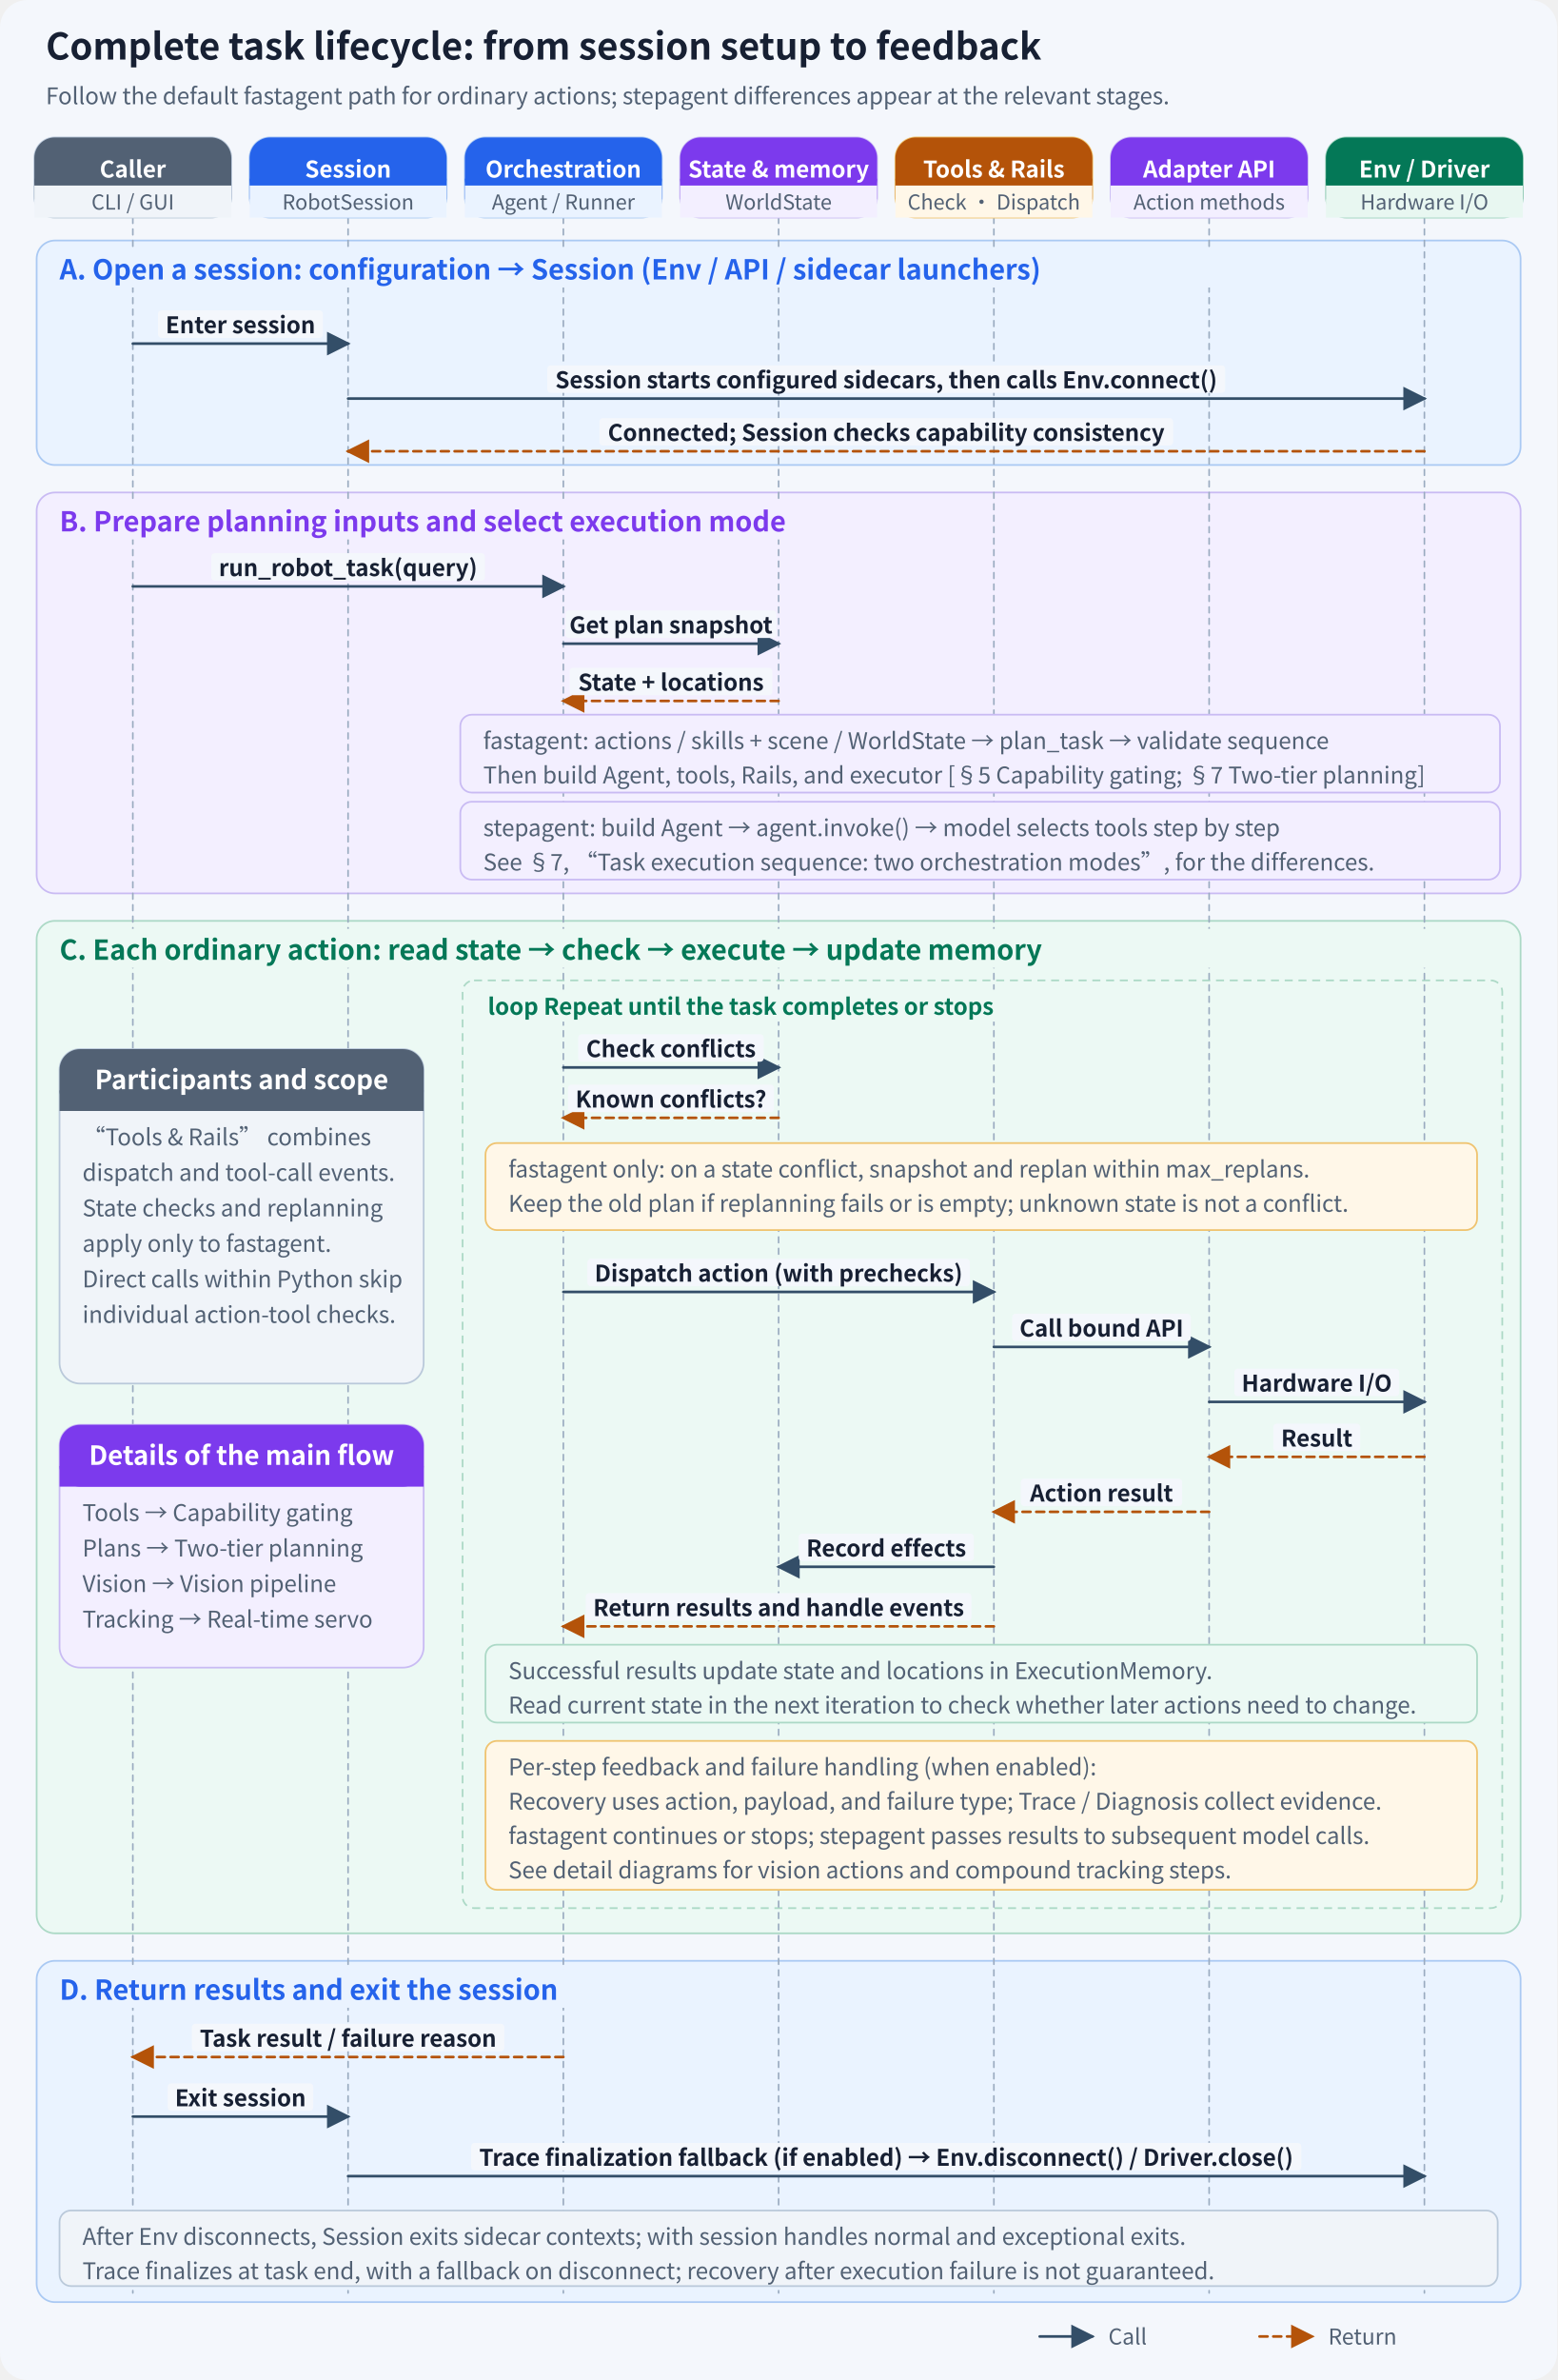
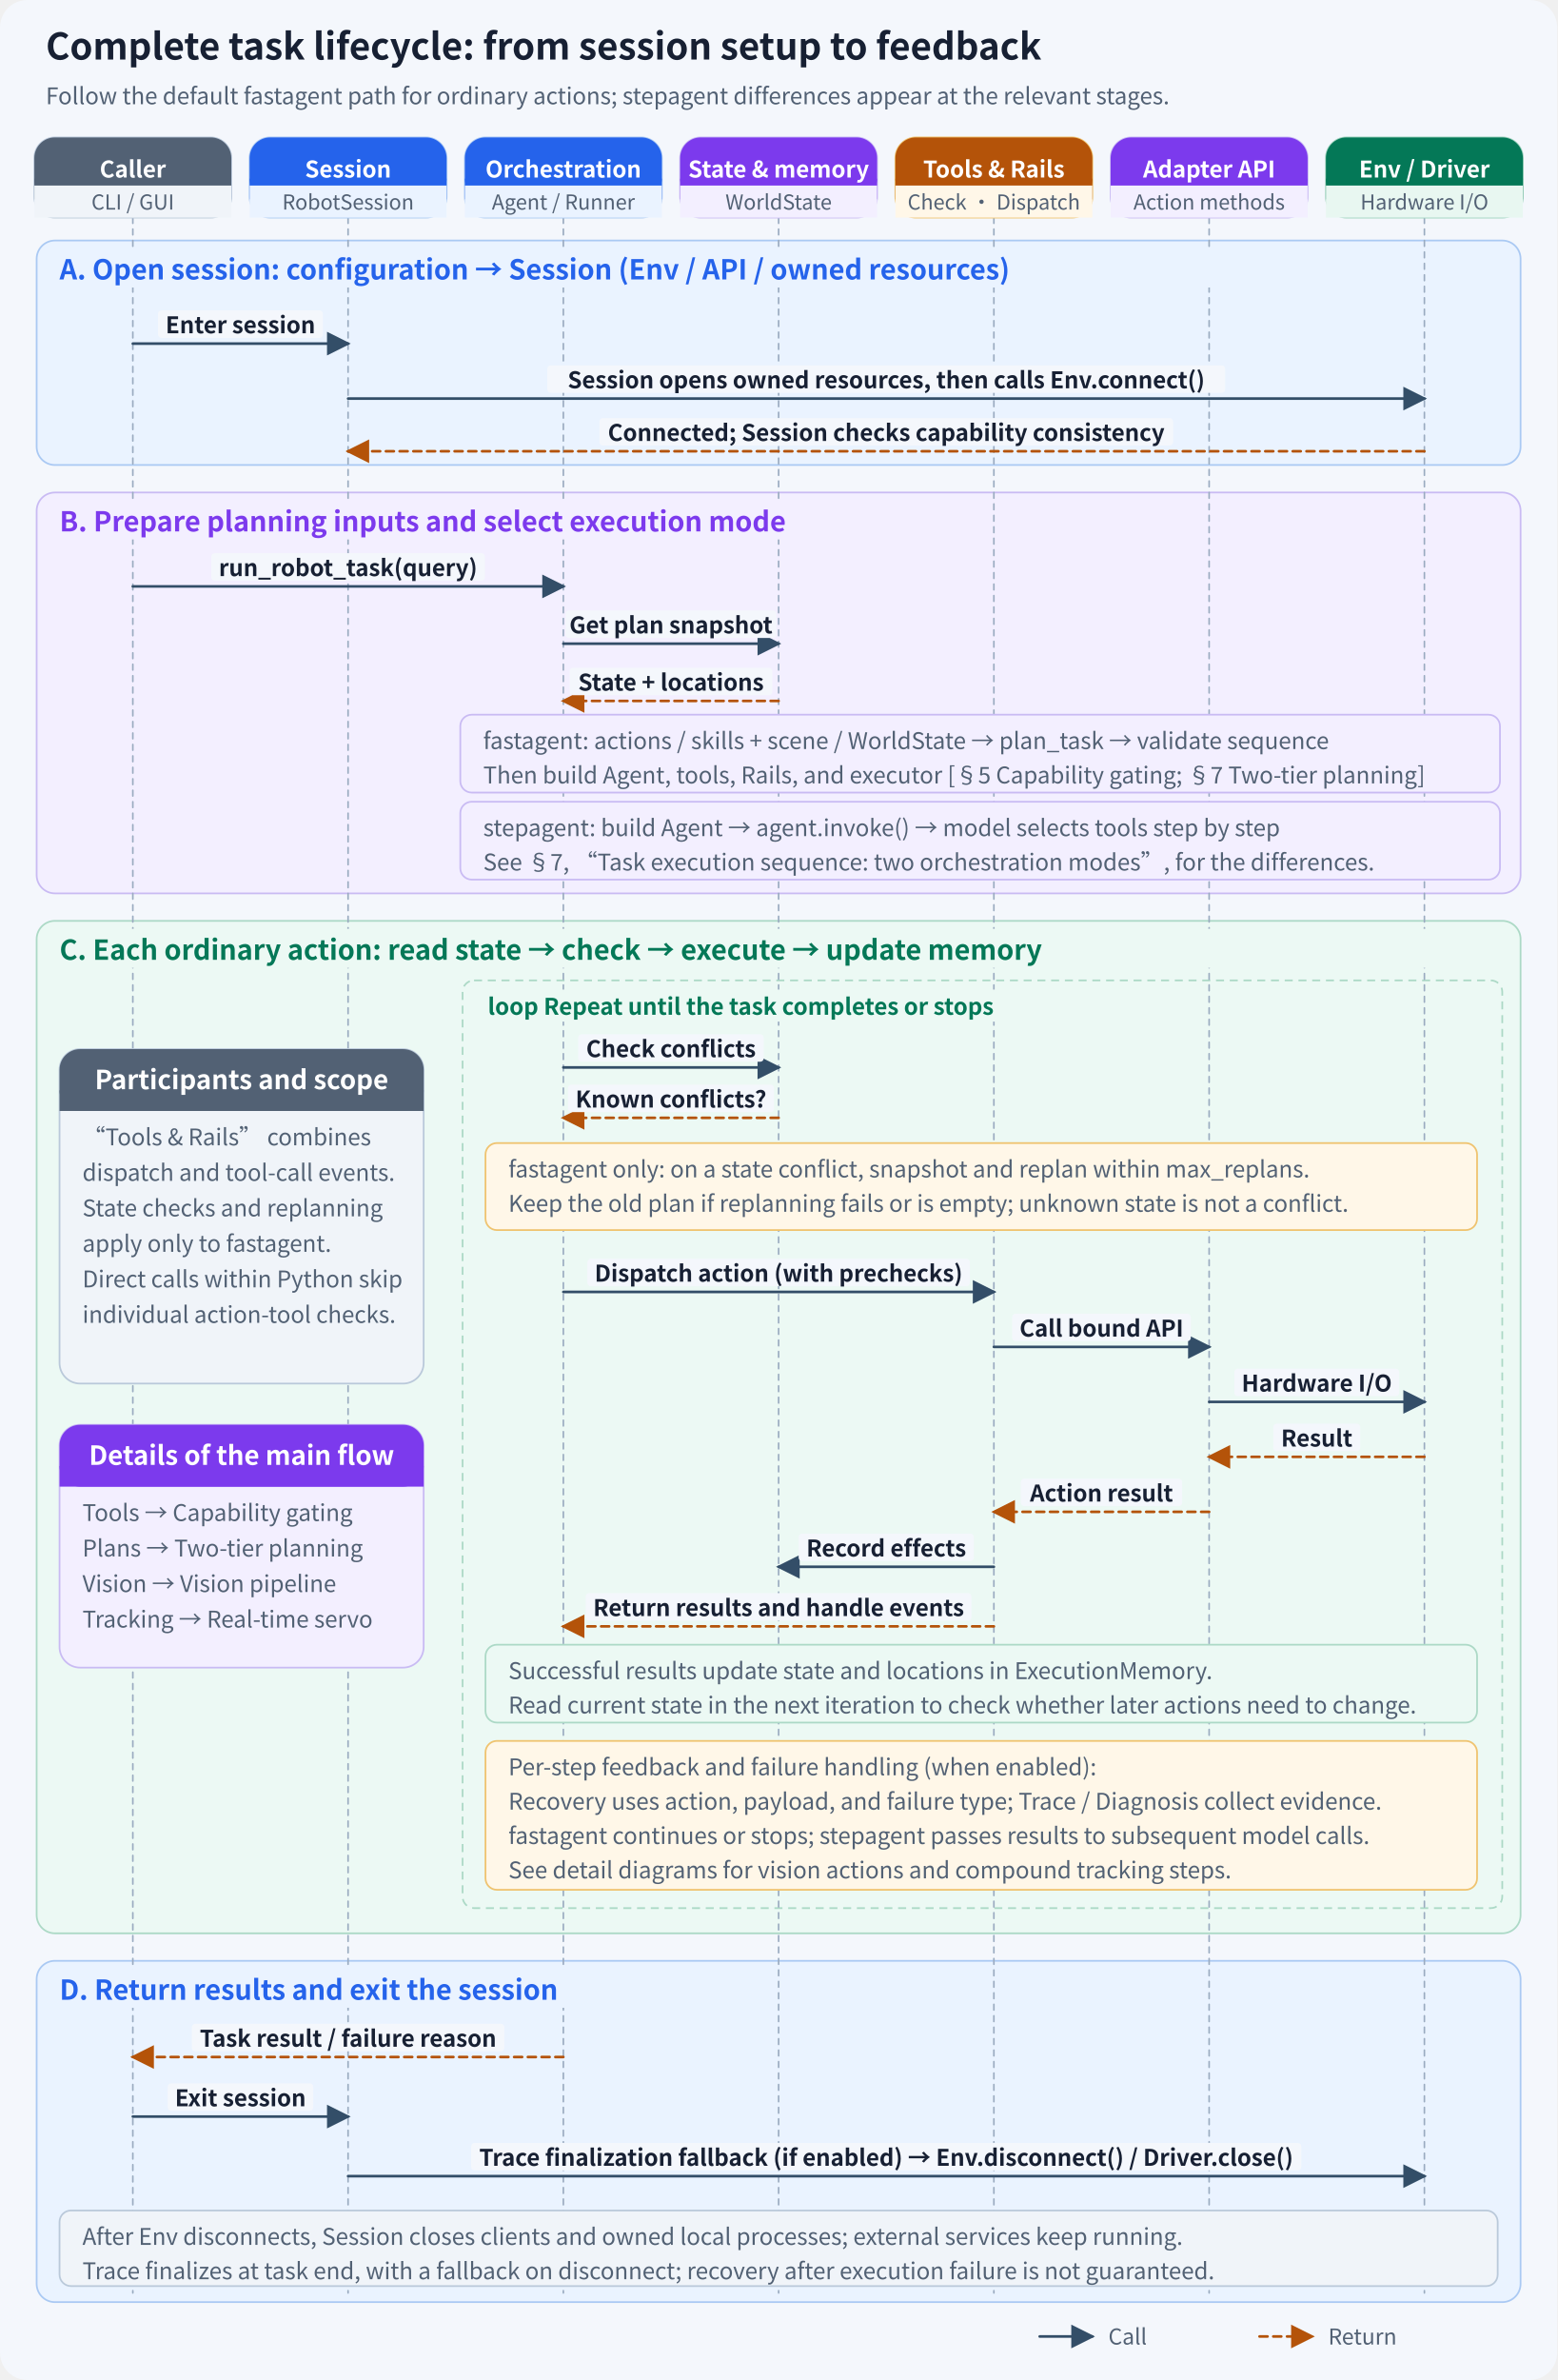
<svg xmlns="http://www.w3.org/2000/svg" width="1360" height="2078" viewBox="0 0 1360 2078" role="img" aria-labelledby="title desc">
  <defs>
    <marker id="arrow" markerWidth="9" markerHeight="9" refX="8" refY="4.5" orient="auto">
      <path d="M0 0 L9 4.5 L0 9 Z" fill="#334e68" />
    </marker>
    <marker id="input-arrow" markerWidth="9" markerHeight="9" refX="8" refY="4.5" orient="auto">
      <path d="M0 0 L9 4.5 L0 9 Z" fill="#b45309" />
    </marker>
    <filter id="shadow" x="-10%" y="-15%" width="120%" height="140%">
      <feDropShadow dx="0" dy="3" stdDeviation="4" flood-color="#19324d" flood-opacity="0.12" />
    </filter>
    <style>text { font-family: "Noto Sans CJK SC", "Microsoft YaHei", "PingFang SC", sans-serif; } path, line { stroke-linejoin: round; stroke-linecap: round; }</style>
  </defs>
  <rect x="0" y="0" width="1360" height="2078" rx="24" fill="#f4f7fc" />
  <text id="text-1" x="40" y="52" font-size="32" font-weight="700" fill="#172033" text-anchor="start" data-max-width="1280">Complete task lifecycle: from session setup to feedback</text>
  <text id="text-2" x="40" y="91" font-size="20" font-weight="400" fill="#526174" text-anchor="start" data-max-width="1280">Follow the default fastagent path for ordinary actions; stepagent differences appear at the relevant stages.</text>
  <rect x="32" y="210" width="1296" height="196" rx="16" fill="#eaf3ff" stroke="#aac9f3" stroke-width="1.5" />
  <rect x="32" y="430" width="1296" height="350" rx="16" fill="#f3efff" stroke="#c9bbf3" stroke-width="1.5" />
  <rect x="32" y="804" width="1296" height="884" rx="16" fill="#ecf9f4" stroke="#acd9c6" stroke-width="1.5" />
  <rect x="404" y="856" width="908" height="810" rx="10" fill="none" stroke="#acd9c6" stroke-width="1.5" stroke-dasharray="7 5" />
  <rect x="32" y="1712" width="1296" height="298" rx="16" fill="#eaf3ff" stroke="#aac9f3" stroke-width="1.5" />
  <line x1="116" y1="190" x2="116" y2="2002" stroke="#9aabc0" stroke-width="1.4" stroke-dasharray="5 5" />
  <rect x="30" y="120" width="172" height="70" rx="18" fill="#f0f4f9" stroke="#bac9da" stroke-width="1.5" />
  <rect x="30" y="120" width="172" height="54" rx="18" fill="#526174" />
  <rect x="30" y="156" width="172" height="18" rx="0" fill="#526174" />
  <text id="text-3" x="116" y="155" font-size="20" font-weight="700" fill="#ffffff" text-anchor="middle" data-max-width="160">Caller</text>
  <rect x="30" y="162" width="172" height="28" rx="0" fill="#f0f4f9" />
  <text id="text-4" x="116" y="183" font-size="18" font-weight="400" fill="#526174" text-anchor="middle" data-max-width="160">CLI / GUI</text>
  <line x1="304" y1="190" x2="304" y2="2002" stroke="#9aabc0" stroke-width="1.4" stroke-dasharray="5 5" />
  <rect x="218" y="120" width="172" height="70" rx="18" fill="#eaf3ff" stroke="#aac9f3" stroke-width="1.5" />
  <rect x="218" y="120" width="172" height="54" rx="18" fill="#2563eb" />
  <rect x="218" y="156" width="172" height="18" rx="0" fill="#2563eb" />
  <text id="text-5" x="304" y="155" font-size="20" font-weight="700" fill="#ffffff" text-anchor="middle" data-max-width="160">Session</text>
  <rect x="218" y="162" width="172" height="28" rx="0" fill="#eaf3ff" />
  <text id="text-6" x="304" y="183" font-size="18" font-weight="400" fill="#526174" text-anchor="middle" data-max-width="160">RobotSession</text>
  <line x1="492" y1="190" x2="492" y2="2002" stroke="#9aabc0" stroke-width="1.4" stroke-dasharray="5 5" />
  <rect x="406" y="120" width="172" height="70" rx="18" fill="#eaf3ff" stroke="#aac9f3" stroke-width="1.5" />
  <rect x="406" y="120" width="172" height="54" rx="18" fill="#2563eb" />
  <rect x="406" y="156" width="172" height="18" rx="0" fill="#2563eb" />
  <text id="text-7" x="492" y="155" font-size="20" font-weight="700" fill="#ffffff" text-anchor="middle" data-max-width="160">Orchestration</text>
  <rect x="406" y="162" width="172" height="28" rx="0" fill="#eaf3ff" />
  <text id="text-8" x="492" y="183" font-size="18" font-weight="400" fill="#526174" text-anchor="middle" data-max-width="160">Agent / Runner</text>
  <line x1="680" y1="190" x2="680" y2="2002" stroke="#9aabc0" stroke-width="1.4" stroke-dasharray="5 5" />
  <rect x="594" y="120" width="172" height="70" rx="18" fill="#f3efff" stroke="#c9bbf3" stroke-width="1.5" />
  <rect x="594" y="120" width="172" height="54" rx="18" fill="#7c3aed" />
  <rect x="594" y="156" width="172" height="18" rx="0" fill="#7c3aed" />
  <text id="text-9" x="680" y="155" font-size="20" font-weight="700" fill="#ffffff" text-anchor="middle" data-max-width="160">State &amp; memory</text>
  <rect x="594" y="162" width="172" height="28" rx="0" fill="#f3efff" />
  <text id="text-10" x="680" y="183" font-size="18" font-weight="400" fill="#526174" text-anchor="middle" data-max-width="160">WorldState</text>
  <line x1="868" y1="190" x2="868" y2="2002" stroke="#9aabc0" stroke-width="1.4" stroke-dasharray="5 5" />
  <rect x="782" y="120" width="172" height="70" rx="18" fill="#fff7e8" stroke="#efc36f" stroke-width="1.5" />
  <rect x="782" y="120" width="172" height="54" rx="18" fill="#b45309" />
  <rect x="782" y="156" width="172" height="18" rx="0" fill="#b45309" />
  <text id="text-11" x="868" y="155" font-size="20" font-weight="700" fill="#ffffff" text-anchor="middle" data-max-width="160">Tools &amp; Rails</text>
  <rect x="782" y="162" width="172" height="28" rx="0" fill="#fff7e8" />
  <text id="text-12" x="868" y="183" font-size="18" font-weight="400" fill="#526174" text-anchor="middle" data-max-width="160">Check · Dispatch</text>
  <line x1="1056" y1="190" x2="1056" y2="2002" stroke="#9aabc0" stroke-width="1.4" stroke-dasharray="5 5" />
  <rect x="970" y="120" width="172" height="70" rx="18" fill="#f3efff" stroke="#c9bbf3" stroke-width="1.5" />
  <rect x="970" y="120" width="172" height="54" rx="18" fill="#7c3aed" />
  <rect x="970" y="156" width="172" height="18" rx="0" fill="#7c3aed" />
  <text id="text-13" x="1056" y="155" font-size="20" font-weight="700" fill="#ffffff" text-anchor="middle" data-max-width="160">Adapter API</text>
  <rect x="970" y="162" width="172" height="28" rx="0" fill="#f3efff" />
  <text id="text-14" x="1056" y="183" font-size="18" font-weight="400" fill="#526174" text-anchor="middle" data-max-width="160">Action methods</text>
  <line x1="1244" y1="190" x2="1244" y2="2002" stroke="#9aabc0" stroke-width="1.4" stroke-dasharray="5 5" />
  <rect x="1158" y="120" width="172" height="70" rx="18" fill="#e8f7f1" stroke="#9ed2bd" stroke-width="1.5" />
  <rect x="1158" y="120" width="172" height="54" rx="18" fill="#047857" />
  <rect x="1158" y="156" width="172" height="18" rx="0" fill="#047857" />
  <text id="text-15" x="1244" y="155" font-size="20" font-weight="700" fill="#ffffff" text-anchor="middle" data-max-width="160">Env / Driver</text>
  <rect x="1158" y="162" width="172" height="28" rx="0" fill="#e8f7f1" />
  <text id="text-16" x="1244" y="183" font-size="18" font-weight="400" fill="#526174" text-anchor="middle" data-max-width="160">Hardware I/O</text>
  <rect x="48" y="217" width="1050" height="34" rx="3" fill="#eaf3ff" />
-   <text id="text-17" x="52" y="244" font-size="24" font-weight="700" fill="#2563eb" text-anchor="start" data-max-width="1256">A. Open a session: configuration → Session (Env / API / sidecar launchers)</text>
+   <text id="text-17" x="52" y="244" font-size="24" font-weight="700" fill="#2563eb" text-anchor="start" data-max-width="1256">A. Open session: configuration → Session (Env / API / owned resources)</text>
  <path d="M116 300 L304 300" fill="none" stroke="#334e68" stroke-width="2.3" marker-end="url(#arrow)" />
  <rect x="138" y="271" width="144" height="24" rx="3" fill="#f4f7fc" />
  <text id="text-18" x="210" y="291" font-size="20" font-weight="600" fill="#172033" text-anchor="middle" data-max-width="176">Enter session</text>
  <path d="M304 348 L1244 348" fill="none" stroke="#334e68" stroke-width="2.3" marker-end="url(#arrow)" />
  <rect x="478" y="319" width="592" height="24" rx="3" fill="#f4f7fc" />
-   <text id="text-19" x="774" y="339" font-size="20" font-weight="600" fill="#172033" text-anchor="middle" data-max-width="928">Session starts configured sidecars, then calls Env.connect()</text>
+   <text id="text-19" x="774" y="339" font-size="20" font-weight="600" fill="#172033" text-anchor="middle" data-max-width="928">Session opens owned resources, then calls Env.connect()</text>
  <path d="M1244 394 L304 394" fill="none" stroke="#b45309" stroke-width="2.3" stroke-dasharray="7 5" marker-end="url(#input-arrow)" />
  <rect x="523.5" y="365" width="501" height="24" rx="3" fill="#f4f7fc" />
  <text id="text-20" x="774" y="385" font-size="20" font-weight="600" fill="#172033" text-anchor="middle" data-max-width="928">Connected; Session checks capability consistency</text>
  <rect x="48" y="437" width="670" height="34" rx="3" fill="#f3efff" />
  <text id="text-21" x="52" y="464" font-size="24" font-weight="700" fill="#7c3aed" text-anchor="start" data-max-width="1256">B. Prepare planning inputs and select execution mode</text>
  <path d="M116 512 L492 512" fill="none" stroke="#334e68" stroke-width="2.3" marker-end="url(#arrow)" />
  <rect x="184.5" y="483" width="239" height="24" rx="3" fill="#f4f7fc" />
  <text id="text-22" x="304" y="503" font-size="20" font-weight="600" fill="#172033" text-anchor="middle" data-max-width="364">run_robot_task(query)</text>
  <path d="M492 562 L680 562" fill="none" stroke="#334e68" stroke-width="2.3" marker-end="url(#arrow)" />
  <rect x="494" y="533" width="184" height="24" rx="3" fill="#f4f7fc" />
  <text id="text-23" x="586" y="553" font-size="20" font-weight="600" fill="#172033" text-anchor="middle" data-max-width="176">Get plan snapshot</text>
  <path d="M680 612 L492 612" fill="none" stroke="#b45309" stroke-width="2.3" stroke-dasharray="7 5" marker-end="url(#input-arrow)" />
  <rect x="497.5" y="583" width="177" height="24" rx="3" fill="#f4f7fc" />
  <text id="text-24" x="586" y="603" font-size="20" font-weight="600" fill="#172033" text-anchor="middle" data-max-width="176">State + locations</text>
  <rect x="402" y="624" width="908" height="68" rx="10" fill="#f3efff" stroke="#c9bbf3" stroke-width="1.5" />
  <text id="text-25" x="422" y="654" font-size="20" font-weight="400" fill="#526174" text-anchor="start" data-max-width="868">fastagent: actions / skills + scene / WorldState → plan_task → validate sequence</text>
  <text id="text-26" x="422" y="684" font-size="20" font-weight="400" fill="#526174" text-anchor="start" data-max-width="868">Then build Agent, tools, Rails, and executor [§5 Capability gating; §7 Two-tier planning]</text>
  <rect x="402" y="700" width="908" height="68" rx="10" fill="#f3efff" stroke="#c9bbf3" stroke-width="1.5" />
  <text id="text-27" x="422" y="730" font-size="20" font-weight="400" fill="#526174" text-anchor="start" data-max-width="868">stepagent: build Agent → agent.invoke() → model selects tools step by step</text>
  <text id="text-28" x="422" y="760" font-size="20" font-weight="400" fill="#526174" text-anchor="start" data-max-width="868">See §7, “Task execution sequence: two orchestration modes”, for the differences.</text>
  <rect x="48" y="811" width="1234" height="34" rx="3" fill="#ecf9f4" />
  <text id="text-29" x="52" y="838" font-size="24" font-weight="700" fill="#047857" text-anchor="start" data-max-width="1256">C. Each ordinary action: read state → check → execute → update memory</text>
  <rect x="416" y="864" width="528" height="28" rx="3" fill="#ecf9f4" />
  <text id="text-30" x="426" y="886" font-size="20" font-weight="700" fill="#047857" text-anchor="start" data-max-width="850">loop  Repeat until the task completes or stops</text>
  <path d="M492 932 L680 932" fill="none" stroke="#334e68" stroke-width="2.3" marker-end="url(#arrow)" />
  <rect x="505" y="903" width="162" height="24" rx="3" fill="#f4f7fc" />
  <text id="text-31" x="586" y="923" font-size="20" font-weight="600" fill="#172033" text-anchor="middle" data-max-width="176">Check conflicts</text>
  <path d="M680 976 L492 976" fill="none" stroke="#b45309" stroke-width="2.3" stroke-dasharray="7 5" marker-end="url(#input-arrow)" />
  <rect x="496" y="947" width="180" height="24" rx="3" fill="#f4f7fc" />
  <text id="text-32" x="586" y="967" font-size="20" font-weight="600" fill="#172033" text-anchor="middle" data-max-width="176">Known conflicts?</text>
  <rect x="424" y="998" width="866" height="76" rx="10" fill="#fff7e8" stroke="#efc36f" stroke-width="1.5" />
  <text id="text-33" x="444" y="1028" font-size="20" font-weight="400" fill="#526174" text-anchor="start" data-max-width="826">fastagent only: on a state conflict, snapshot and replan within max_replans.</text>
  <text id="text-34" x="444" y="1058" font-size="20" font-weight="400" fill="#526174" text-anchor="start" data-max-width="826">Keep the old plan if replanning fails or is empty; unknown state is not a conflict.</text>
  <path d="M492 1128 L868 1128" fill="none" stroke="#334e68" stroke-width="2.3" marker-end="url(#arrow)" />
  <rect x="513" y="1099" width="334" height="24" rx="3" fill="#f4f7fc" />
  <text id="text-35" x="680" y="1119" font-size="20" font-weight="600" fill="#172033" text-anchor="middle" data-max-width="364">Dispatch action (with prechecks)</text>
  <path d="M868 1176 L1056 1176" fill="none" stroke="#334e68" stroke-width="2.3" marker-end="url(#arrow)" />
  <rect x="884" y="1147" width="156" height="24" rx="3" fill="#f4f7fc" />
  <text id="text-36" x="962" y="1167" font-size="20" font-weight="600" fill="#172033" text-anchor="middle" data-max-width="176">Call bound API</text>
  <path d="M1056 1224 L1244 1224" fill="none" stroke="#334e68" stroke-width="2.3" marker-end="url(#arrow)" />
  <rect x="1078" y="1195" width="144" height="24" rx="3" fill="#f4f7fc" />
  <text id="text-37" x="1150" y="1215" font-size="20" font-weight="600" fill="#172033" text-anchor="middle" data-max-width="176">Hardware I/O</text>
  <path d="M1244 1272 L1056 1272" fill="none" stroke="#b45309" stroke-width="2.3" stroke-dasharray="7 5" marker-end="url(#input-arrow)" />
  <rect x="1112" y="1243" width="76" height="24" rx="3" fill="#f4f7fc" />
  <text id="text-38" x="1150" y="1263" font-size="20" font-weight="600" fill="#172033" text-anchor="middle" data-max-width="176">Result</text>
  <path d="M1056 1320 L868 1320" fill="none" stroke="#b45309" stroke-width="2.3" stroke-dasharray="7 5" marker-end="url(#input-arrow)" />
  <rect x="891.5" y="1291" width="141" height="24" rx="3" fill="#f4f7fc" />
  <text id="text-39" x="962" y="1311" font-size="20" font-weight="600" fill="#172033" text-anchor="middle" data-max-width="176">Action result</text>
  <path d="M868 1368 L680 1368" fill="none" stroke="#334e68" stroke-width="2.3" marker-end="url(#arrow)" />
  <rect x="697.5" y="1339" width="153" height="24" rx="3" fill="#f4f7fc" />
  <text id="text-40" x="774" y="1359" font-size="20" font-weight="600" fill="#172033" text-anchor="middle" data-max-width="176">Record effects</text>
  <path d="M868 1420 L492 1420" fill="none" stroke="#b45309" stroke-width="2.3" stroke-dasharray="7 5" marker-end="url(#input-arrow)" />
  <rect x="511.5" y="1391" width="337" height="24" rx="3" fill="#f4f7fc" />
  <text id="text-41" x="680" y="1411" font-size="20" font-weight="600" fill="#172033" text-anchor="middle" data-max-width="364">Return results and handle events</text>
  <rect x="424" y="1436" width="866" height="68" rx="10" fill="#ecf9f4" stroke="#acd9c6" stroke-width="1.5" />
  <text id="text-42" x="444" y="1466" font-size="20" font-weight="400" fill="#526174" text-anchor="start" data-max-width="826">Successful results update state and locations in ExecutionMemory.</text>
  <text id="text-43" x="444" y="1496" font-size="20" font-weight="400" fill="#526174" text-anchor="start" data-max-width="826">Read current state in the next iteration to check whether later actions need to change.</text>
  <rect x="424" y="1520" width="866" height="130" rx="10" fill="#fff7e8" stroke="#efc36f" stroke-width="1.5" />
  <text id="text-44" x="444" y="1550" font-size="20" font-weight="400" fill="#526174" text-anchor="start" data-max-width="826">Per-step feedback and failure handling (when enabled):</text>
  <text id="text-45" x="444" y="1580" font-size="20" font-weight="400" fill="#526174" text-anchor="start" data-max-width="826">Recovery uses action, payload, and failure type; Trace / Diagnosis collect evidence.</text>
  <text id="text-46" x="444" y="1610" font-size="20" font-weight="400" fill="#526174" text-anchor="start" data-max-width="826">fastagent continues or stops; stepagent passes results to subsequent model calls.</text>
  <text id="text-47" x="444" y="1640" font-size="20" font-weight="400" fill="#526174" text-anchor="start" data-max-width="826">See detail diagrams for vision actions and compound tracking steps.</text>
  <rect x="52" y="916" width="318" height="292" rx="18" fill="#f0f4f9" stroke="#bac9da" stroke-width="1.5" />
  <rect x="52" y="916" width="318" height="54" rx="18" fill="#526174" />
  <rect x="52" y="952" width="318" height="18" rx="0" fill="#526174" />
  <text id="text-48" x="211.0" y="951" font-size="23" font-weight="700" fill="#ffffff" text-anchor="middle" data-max-width="294">Participants and scope</text>
  <text id="text-49" x="72" y="1000" font-size="20" font-weight="400" fill="#526174" text-anchor="start" data-max-width="278">“Tools &amp; Rails” combines</text>
  <text id="text-50" x="72" y="1031" font-size="20" font-weight="400" fill="#526174" text-anchor="start" data-max-width="278">dispatch and tool-call events.</text>
  <text id="text-51" x="72" y="1062" font-size="20" font-weight="400" fill="#526174" text-anchor="start" data-max-width="278">State checks and replanning</text>
  <text id="text-52" x="72" y="1093" font-size="20" font-weight="400" fill="#526174" text-anchor="start" data-max-width="278">apply only to fastagent.</text>
  <text id="text-53" x="72" y="1124" font-size="20" font-weight="400" fill="#526174" text-anchor="start" data-max-width="278">Direct calls within Python skip</text>
  <text id="text-54" x="72" y="1155" font-size="20" font-weight="400" fill="#526174" text-anchor="start" data-max-width="278">individual action-tool checks.</text>
  <rect x="52" y="1244" width="318" height="212" rx="18" fill="#f3efff" stroke="#c9bbf3" stroke-width="1.5" />
  <rect x="52" y="1244" width="318" height="54" rx="18" fill="#7c3aed" />
  <rect x="52" y="1280" width="318" height="18" rx="0" fill="#7c3aed" />
  <text id="text-55" x="211.0" y="1279" font-size="23" font-weight="700" fill="#ffffff" text-anchor="middle" data-max-width="294">Details of the main flow</text>
  <text id="text-56" x="72" y="1328" font-size="20" font-weight="400" fill="#526174" text-anchor="start" data-max-width="278">Tools → Capability gating</text>
  <text id="text-57" x="72" y="1359" font-size="20" font-weight="400" fill="#526174" text-anchor="start" data-max-width="278">Plans → Two-tier planning</text>
  <text id="text-58" x="72" y="1390" font-size="20" font-weight="400" fill="#526174" text-anchor="start" data-max-width="278">Vision → Vision pipeline</text>
  <text id="text-59" x="72" y="1421" font-size="20" font-weight="400" fill="#526174" text-anchor="start" data-max-width="278">Tracking → Real-time servo</text>
  <rect x="48" y="1719" width="590" height="34" rx="3" fill="#eaf3ff" />
  <text id="text-60" x="52" y="1746" font-size="24" font-weight="700" fill="#2563eb" text-anchor="start" data-max-width="1256">D. Return results and exit the session</text>
  <path d="M492 1796 L116 1796" fill="none" stroke="#b45309" stroke-width="2.3" stroke-dasharray="7 5" marker-end="url(#input-arrow)" />
  <rect x="167.5" y="1767" width="273" height="24" rx="3" fill="#f4f7fc" />
  <text id="text-61" x="304" y="1787" font-size="20" font-weight="600" fill="#172033" text-anchor="middle" data-max-width="364">Task result / failure reason</text>
  <path d="M116 1848 L304 1848" fill="none" stroke="#334e68" stroke-width="2.3" marker-end="url(#arrow)" />
  <rect x="146.5" y="1819" width="127" height="24" rx="3" fill="#f4f7fc" />
  <text id="text-62" x="210" y="1839" font-size="20" font-weight="600" fill="#172033" text-anchor="middle" data-max-width="176">Exit session</text>
  <path d="M304 1900 L1244 1900" fill="none" stroke="#334e68" stroke-width="2.3" marker-end="url(#arrow)" />
  <rect x="411.5" y="1871" width="725" height="24" rx="3" fill="#f4f7fc" />
  <text id="text-63" x="774" y="1891" font-size="20" font-weight="600" fill="#172033" text-anchor="middle" data-max-width="928">Trace finalization fallback (if enabled) → Env.disconnect() / Driver.close()</text>
  <rect x="52" y="1930" width="1256" height="66" rx="10" fill="#f0f4f9" stroke="#bac9da" stroke-width="1.5" />
-   <text id="text-64" x="72" y="1960" font-size="20" font-weight="400" fill="#526174" text-anchor="start" data-max-width="1216">After Env disconnects, Session exits sidecar contexts; with session handles normal and exceptional exits.</text>
+   <text id="text-64" x="72" y="1960" font-size="20" font-weight="400" fill="#526174" text-anchor="start" data-max-width="1216">After Env disconnects, Session closes clients and owned local processes; external services keep running.</text>
  <text id="text-65" x="72" y="1990" font-size="20" font-weight="400" fill="#526174" text-anchor="start" data-max-width="1216">Trace finalizes at task end, with a fallback on disconnect; recovery after execution failure is not guaranteed.</text>
  <path d="M908 2040 L954 2040" fill="none" stroke="#334e68" stroke-width="2.3" marker-end="url(#arrow)" />
  <text id="text-66" x="968" y="2047" font-size="19" font-weight="400" fill="#526174" text-anchor="start" data-max-width="100">Call</text>
  <path d="M1100 2040 L1146 2040" fill="none" stroke="#b45309" stroke-width="2.3" stroke-dasharray="7 5" marker-end="url(#input-arrow)" />
  <text id="text-67" x="1160" y="2047" font-size="19" font-weight="400" fill="#526174" text-anchor="start" data-max-width="160">Return</text>
</svg>
